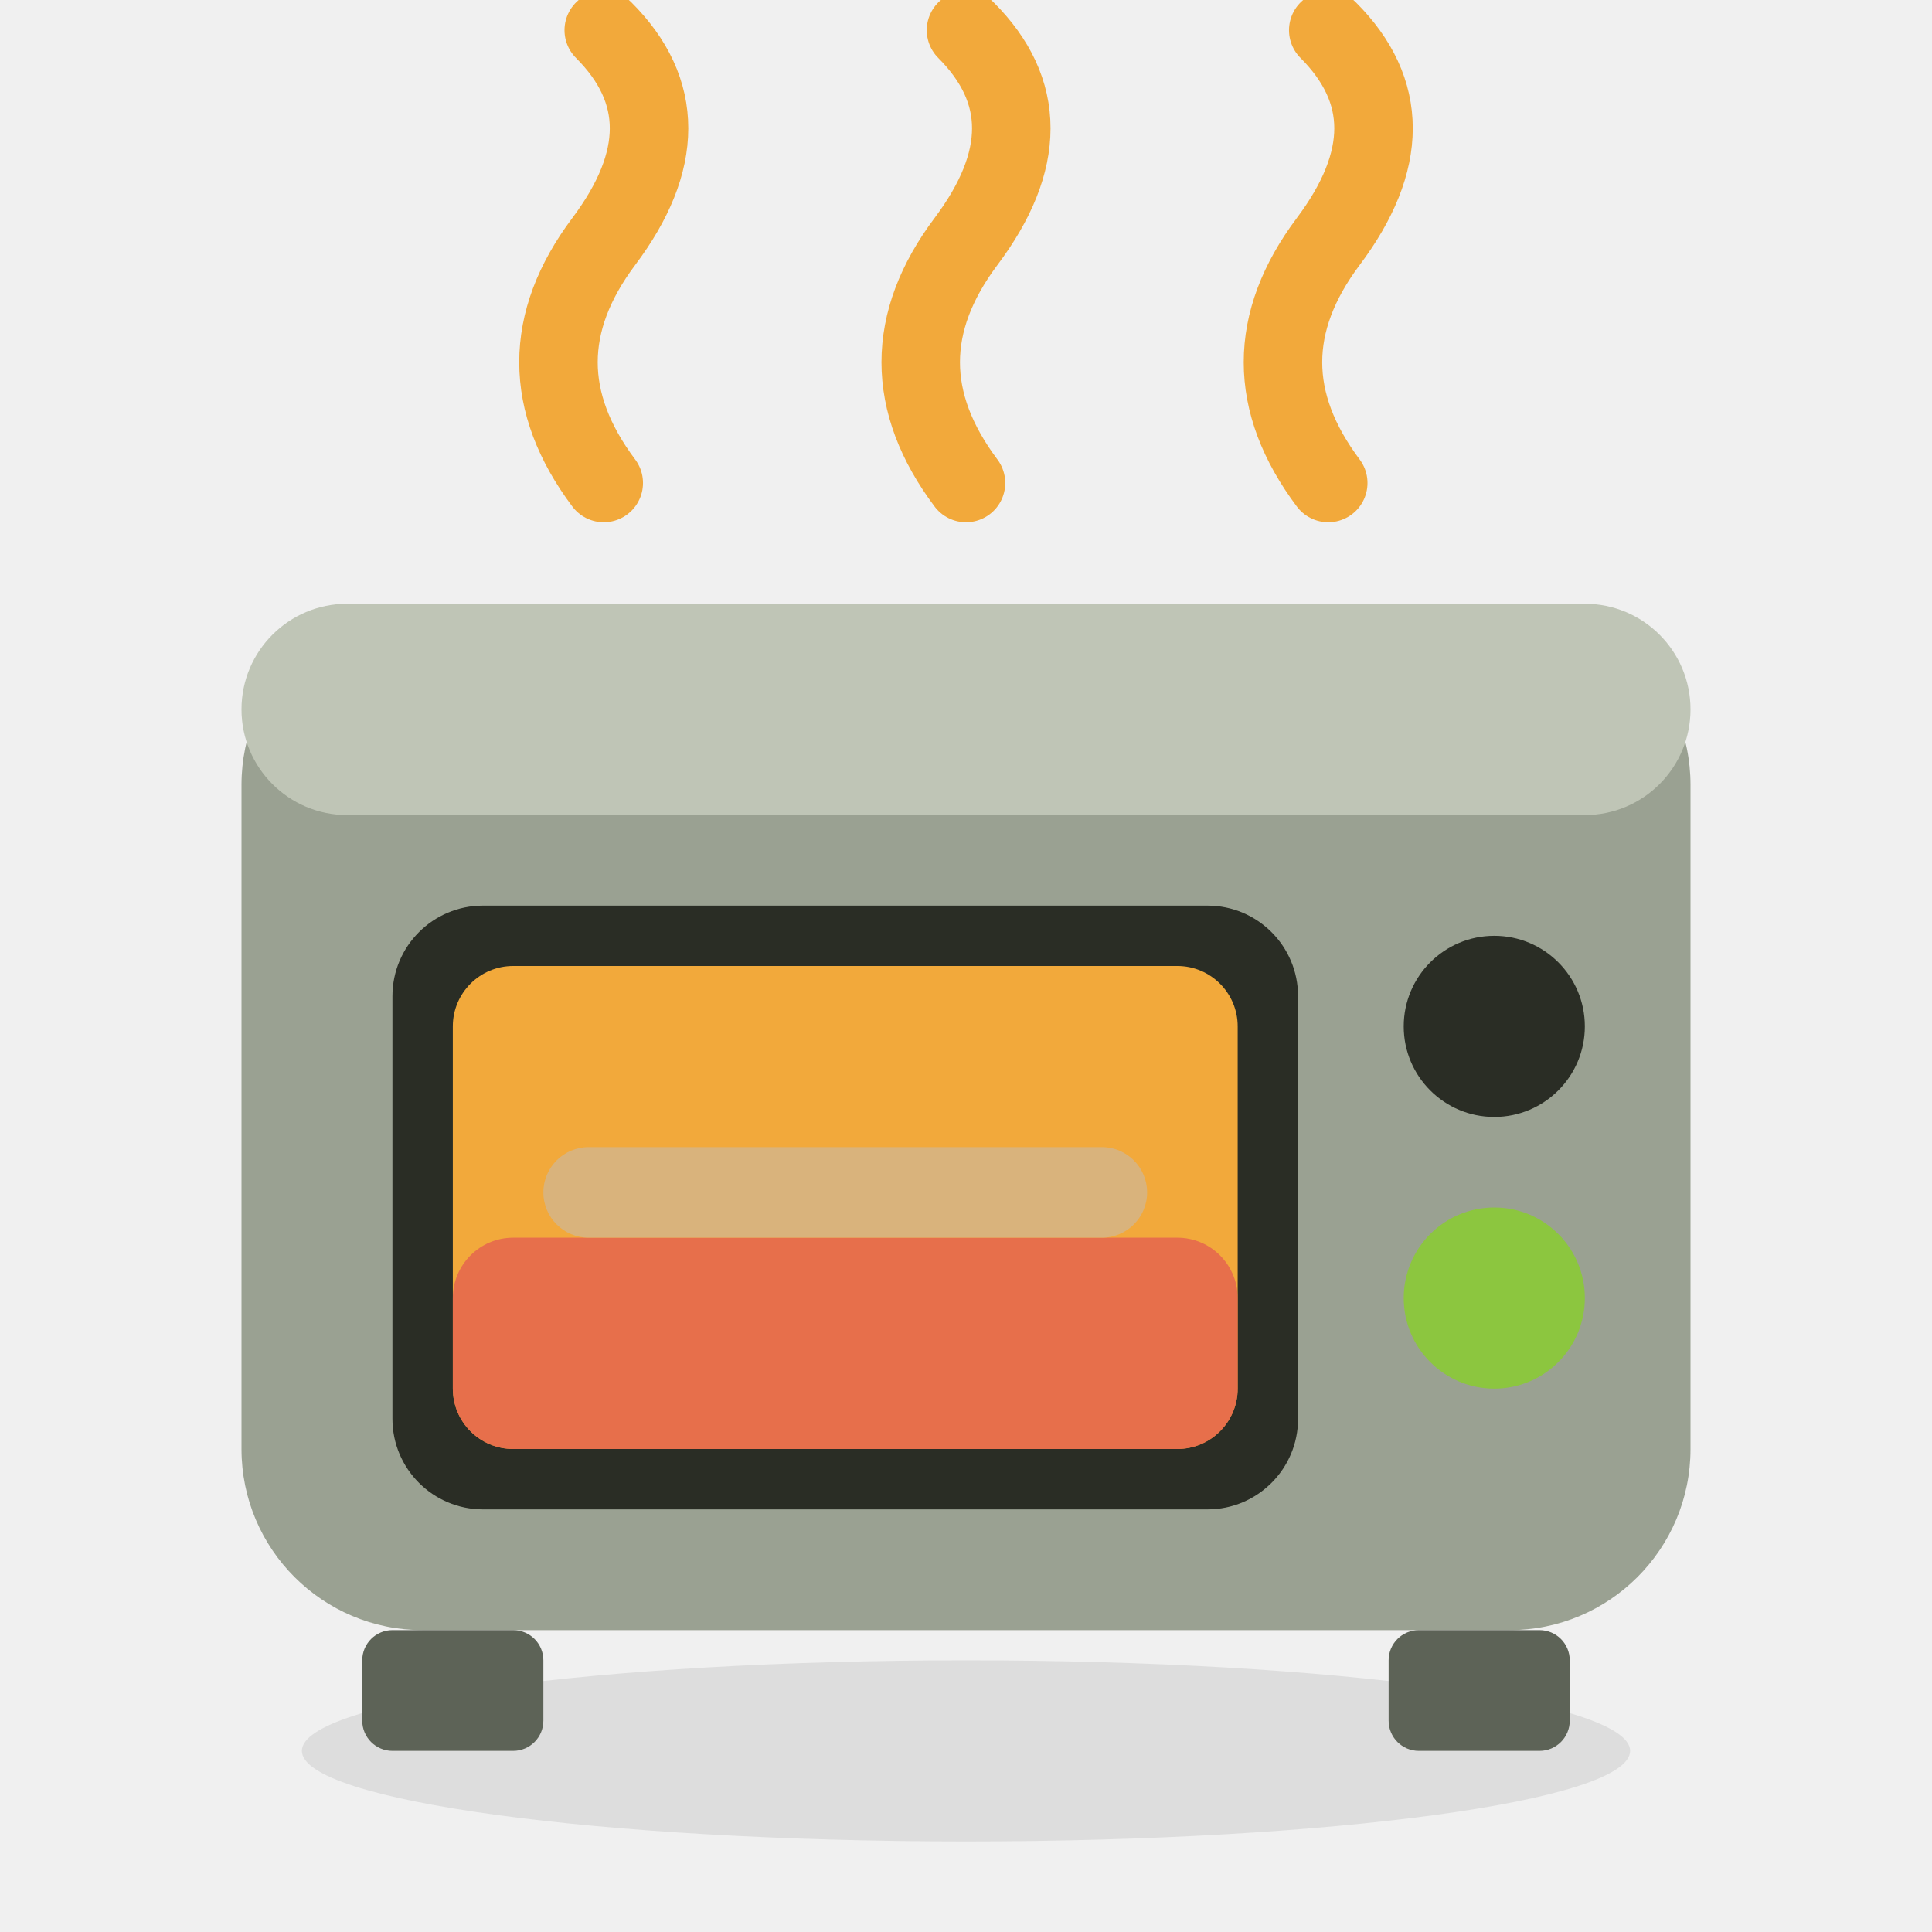
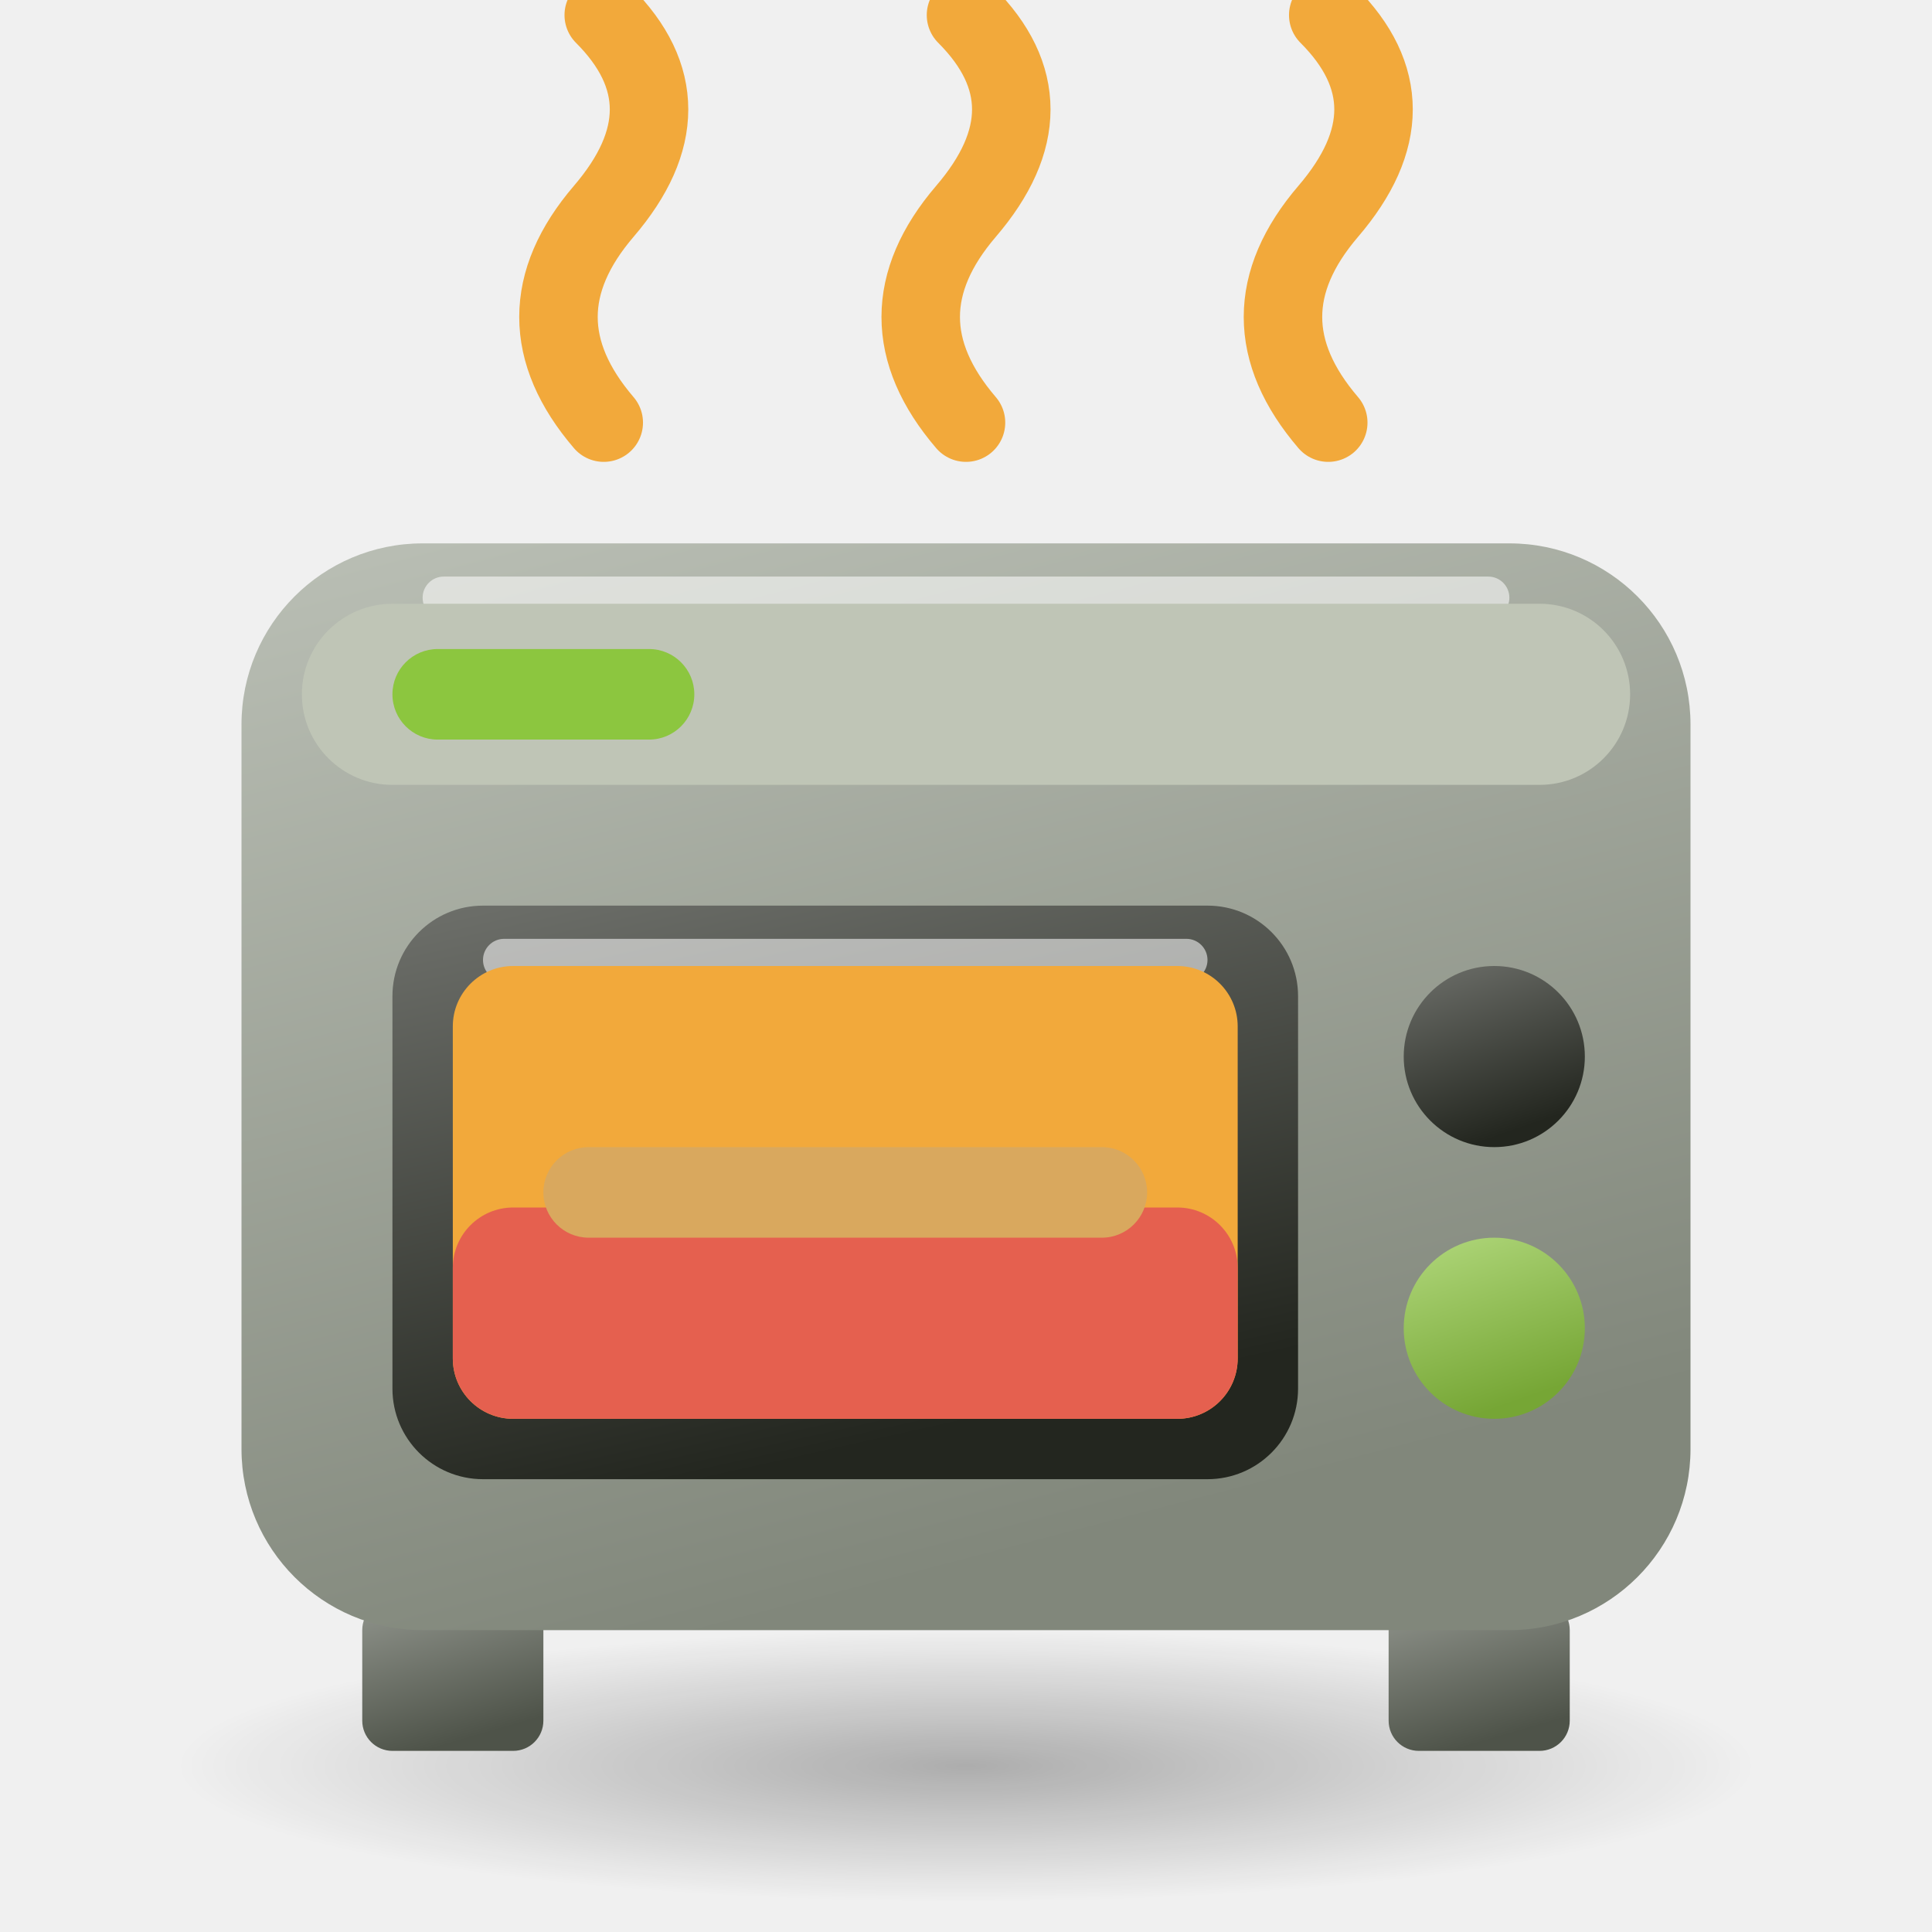
<svg xmlns="http://www.w3.org/2000/svg" viewBox="0 0 64 64">
-   <ellipse cx="32" cy="58" rx="22" ry="3" fill="#000000" opacity="0.08" />
-   <rect x="8" y="20" width="48" height="34" rx="6" fill="#9AA192" />
-   <rect x="8" y="20" width="48" height="7" rx="3.5" fill="#BFC5B6" />
-   <rect x="13" y="30" width="30" height="20" rx="3" fill="#2A2D25" />
-   <rect x="15" y="32" width="26" height="16" rx="2" fill="#F2A93B" />
-   <rect x="15" y="41" width="26" height="7" rx="2" fill="#E5604F" opacity="0.8" />
-   <rect x="18" y="38" width="20" height="3" rx="1.5" fill="#D9B37C" />
-   <circle cx="49.5" cy="34" r="3" fill="#2A2D25" />
-   <circle cx="49.5" cy="43" r="3" fill="#8CC63F" />
-   <rect x="12" y="54" width="6" height="4" rx="1" fill="#5D6357" />
-   <rect x="46" y="54" width="6" height="4" rx="1" fill="#5D6357" />
-   <g stroke="#F2A93B" stroke-width="2.6" stroke-linecap="round" fill="none">
-     <path d="M20 16Q17 12 20 8Q23 4 20 1" />
-     <path d="M32 16Q29 12 32 8Q35 4 32 1" />
-     <path d="M44 16Q41 12 44 8Q47 4 44 1" />
-   </g>
+   <defs>
+     <radialGradient id="dry_prep-sh" cx="0.5" cy="0.5" r="0.5">
+       <stop offset="0" stop-color="#000000" stop-opacity="0.28" />
+       <stop offset="1" stop-color="#000000" stop-opacity="0" />
+     </radialGradient>
+     <linearGradient id="dry_prep-g0" x1="0" y1="0" x2="0.35" y2="1">
+       <stop offset="0" stop-color="#91958D" />
+       <stop offset="1" stop-color="#4E5349" />
+     </linearGradient>
+     <linearGradient id="dry_prep-g1" x1="0" y1="0" x2="0.35" y2="1">
+       <stop offset="0" stop-color="#91958D" />
+       <stop offset="1" stop-color="#4E5349" />
+     </linearGradient>
+     <linearGradient id="dry_prep-g2" x1="0" y1="0" x2="0.35" y2="1">
+       <stop offset="0" stop-color="#BABFB5" />
+       <stop offset="1" stop-color="#81877B" />
+     </linearGradient>
+     <linearGradient id="dry_prep-g3" x1="0" y1="0" x2="0.35" y2="1">
+       <stop offset="0" stop-color="#6E706B" />
+       <stop offset="1" stop-color="#23261F" />
+     </linearGradient>
+     <linearGradient id="dry_prep-g4" x1="0" y1="0" x2="0.35" y2="1">
+       <stop offset="0" stop-color="#6E706B" />
+       <stop offset="1" stop-color="#23261F" />
+     </linearGradient>
+     <linearGradient id="dry_prep-g5" x1="0" y1="0" x2="0.35" y2="1">
+       <stop offset="0" stop-color="#B1D87C" />
+       <stop offset="1" stop-color="#76A635" />
+     </linearGradient>
+   </defs>
+   <ellipse cx="32" cy="58.5" rx="26" ry="4.5" fill="url(#dry_prep-sh)" />
+   <path d="M20 14Q17 10.5 20 7Q23 3.5 20 0.5" fill="none" stroke="#F2A93B" stroke-width="2.6" stroke-linecap="round" stroke-linejoin="round" />
+   <path d="M32 14Q29 10.5 32 7Q35 3.5 32 0.5" fill="none" stroke="#F2A93B" stroke-width="2.6" stroke-linecap="round" stroke-linejoin="round" />
+   <path d="M44 14Q41 10.5 44 7Q47 3.5 44 0.5" fill="none" stroke="#F2A93B" stroke-width="2.6" stroke-linecap="round" stroke-linejoin="round" />
+   <rect x="12" y="53" width="6" height="5" rx="1" fill="url(#dry_prep-g0)" />
+   <rect x="46" y="53" width="6" height="5" rx="1" fill="url(#dry_prep-g1)" />
+   <rect x="8" y="18" width="48" height="36" rx="6" fill="url(#dry_prep-g2)" />
+   <rect x="14" y="19.1" width="36" height="1.4" rx="0.7" fill="#FFFFFF" opacity="0.55" />
+   <rect x="10" y="20" width="44" height="6" rx="3" fill="#BFC5B6" />
+   <rect x="13" y="21.5" width="10" height="3" rx="1.5" fill="#8CC63F" />
+   <rect x="13" y="30" width="30" height="19" rx="3" fill="url(#dry_prep-g3)" />
+   <rect x="16" y="31.1" width="24" height="1.4" rx="0.7" fill="#FFFFFF" opacity="0.55" />
+   <rect x="15" y="32" width="26" height="15" rx="2" fill="#F2A93B" />
+   <rect x="15" y="40" width="26" height="7" rx="2" fill="#E5604F" />
+   <rect x="18" y="38" width="20" height="3" rx="1.5" fill="#D9A85E" />
+   <circle cx="49.5" cy="35" r="3" fill="url(#dry_prep-g4)" />
+   <circle cx="49.5" cy="44" r="3" fill="url(#dry_prep-g5)" />
</svg>
